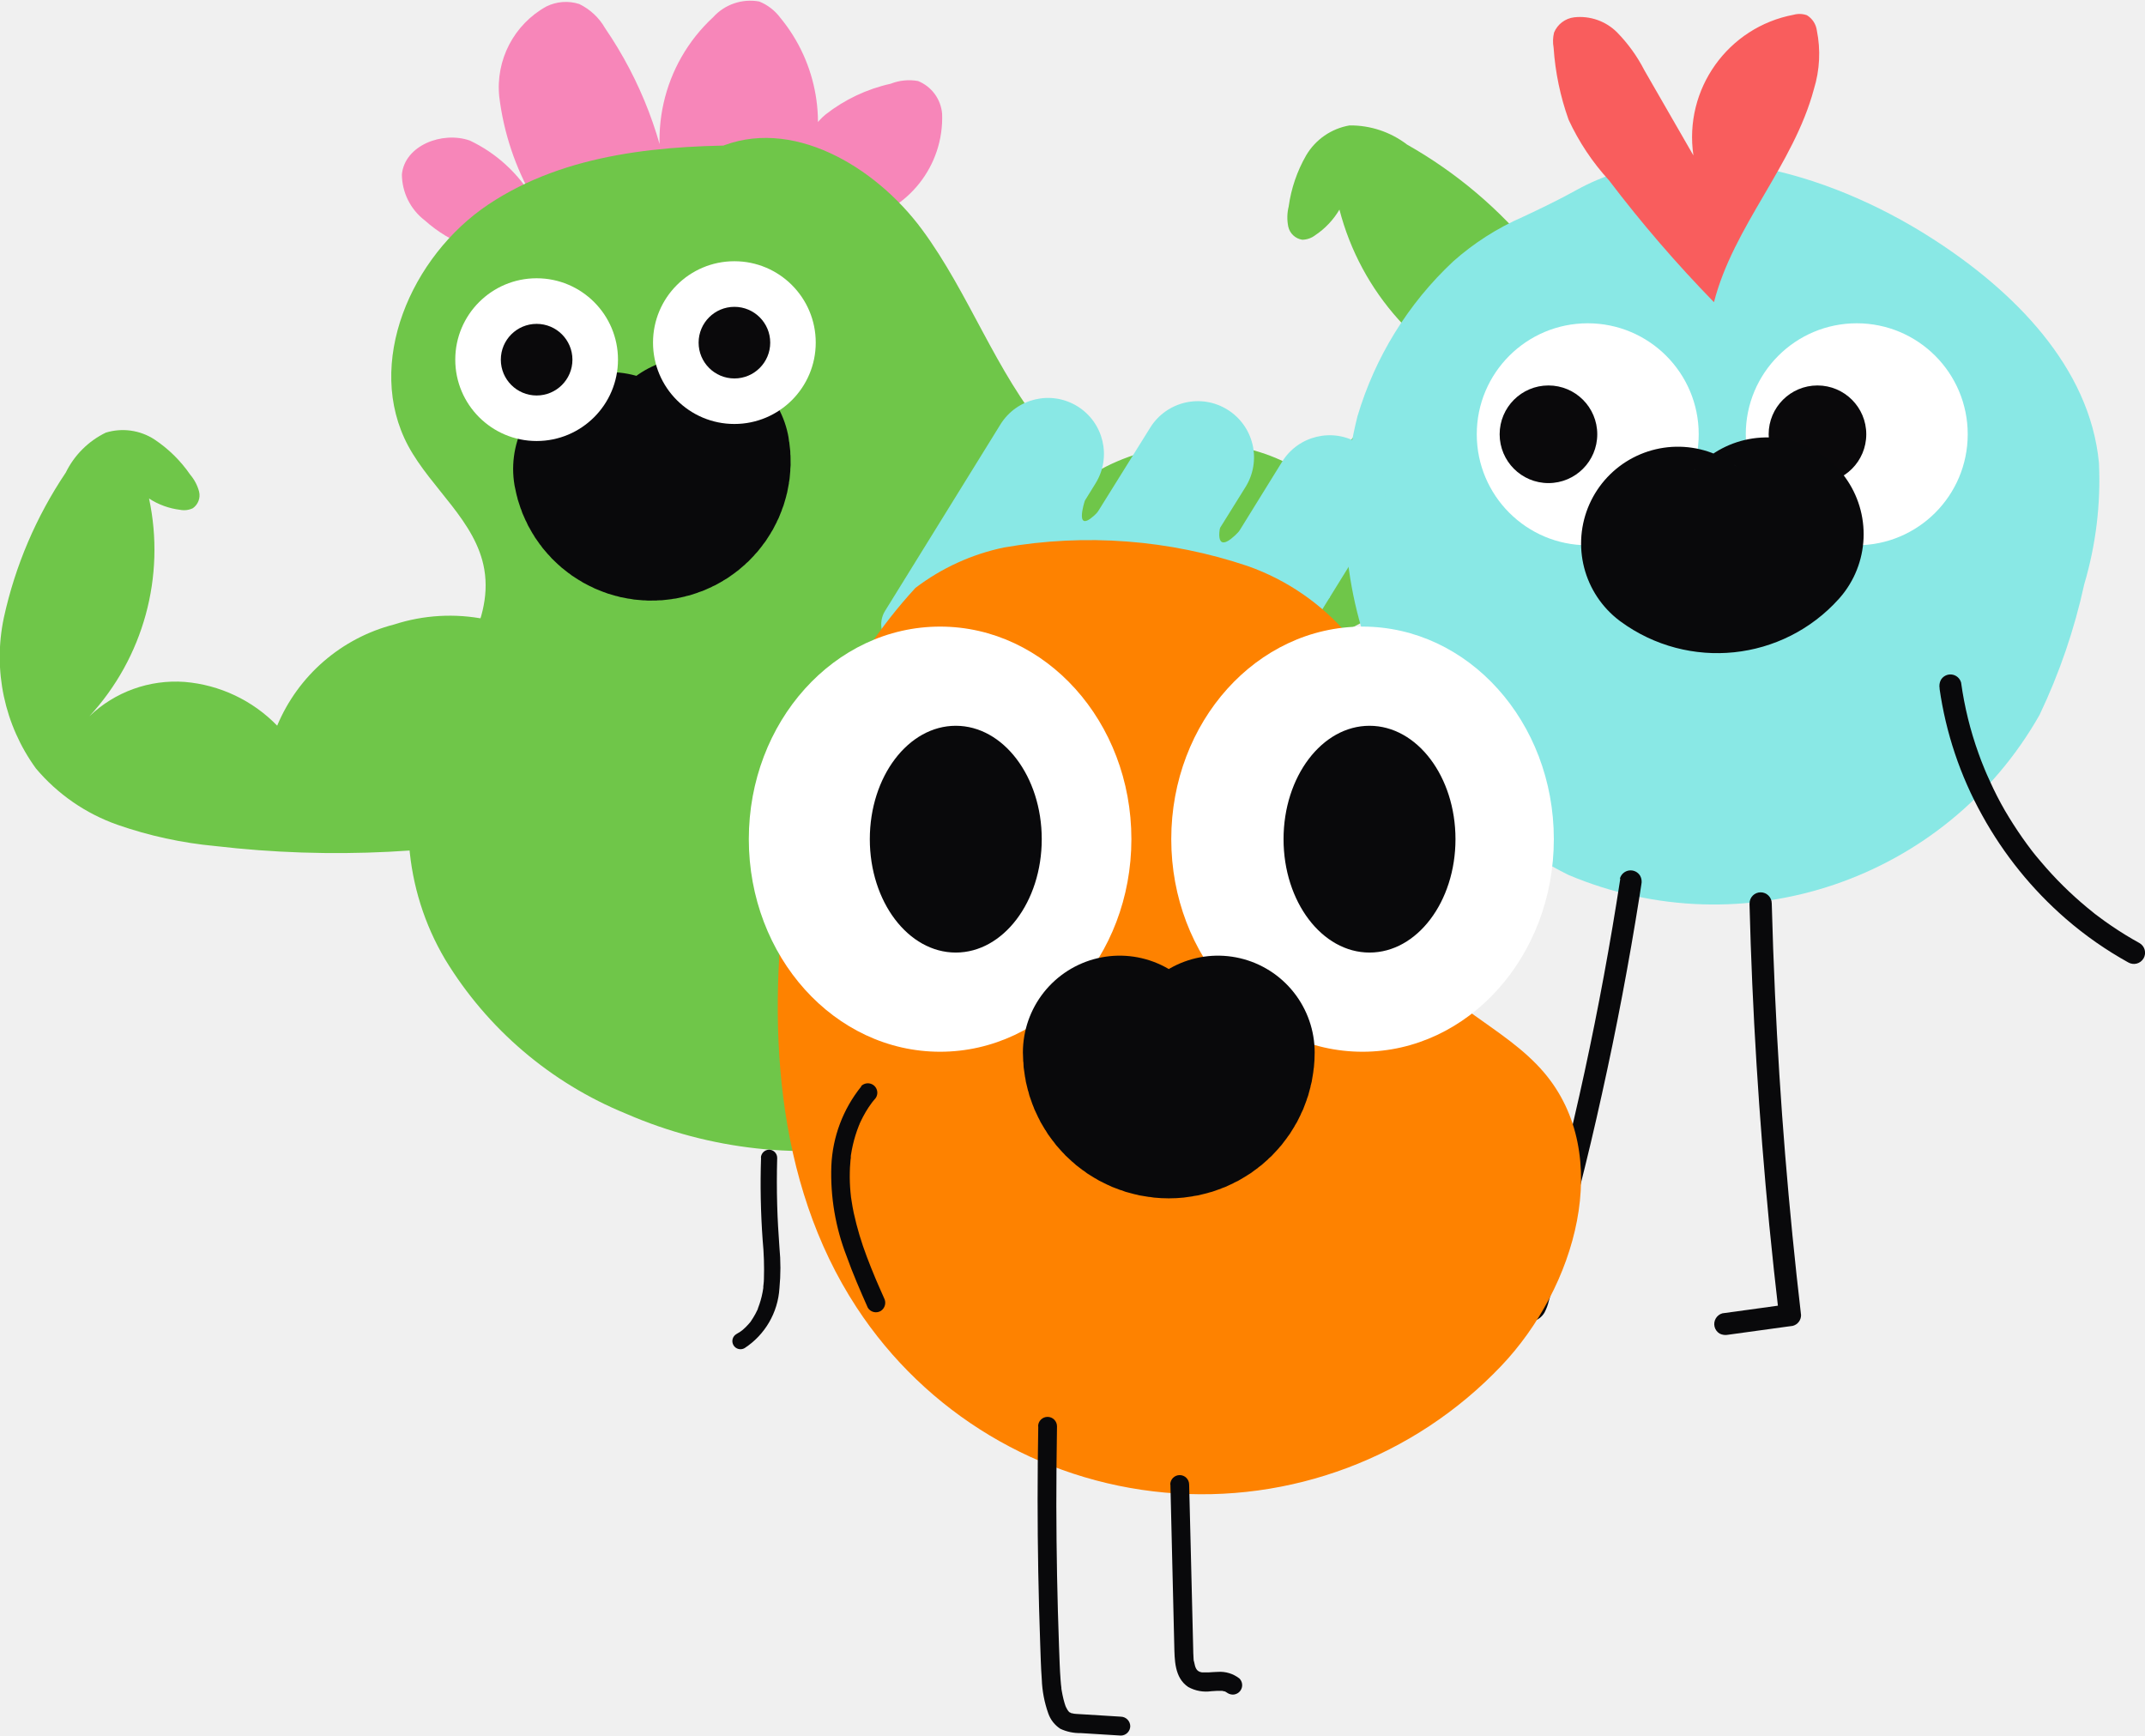
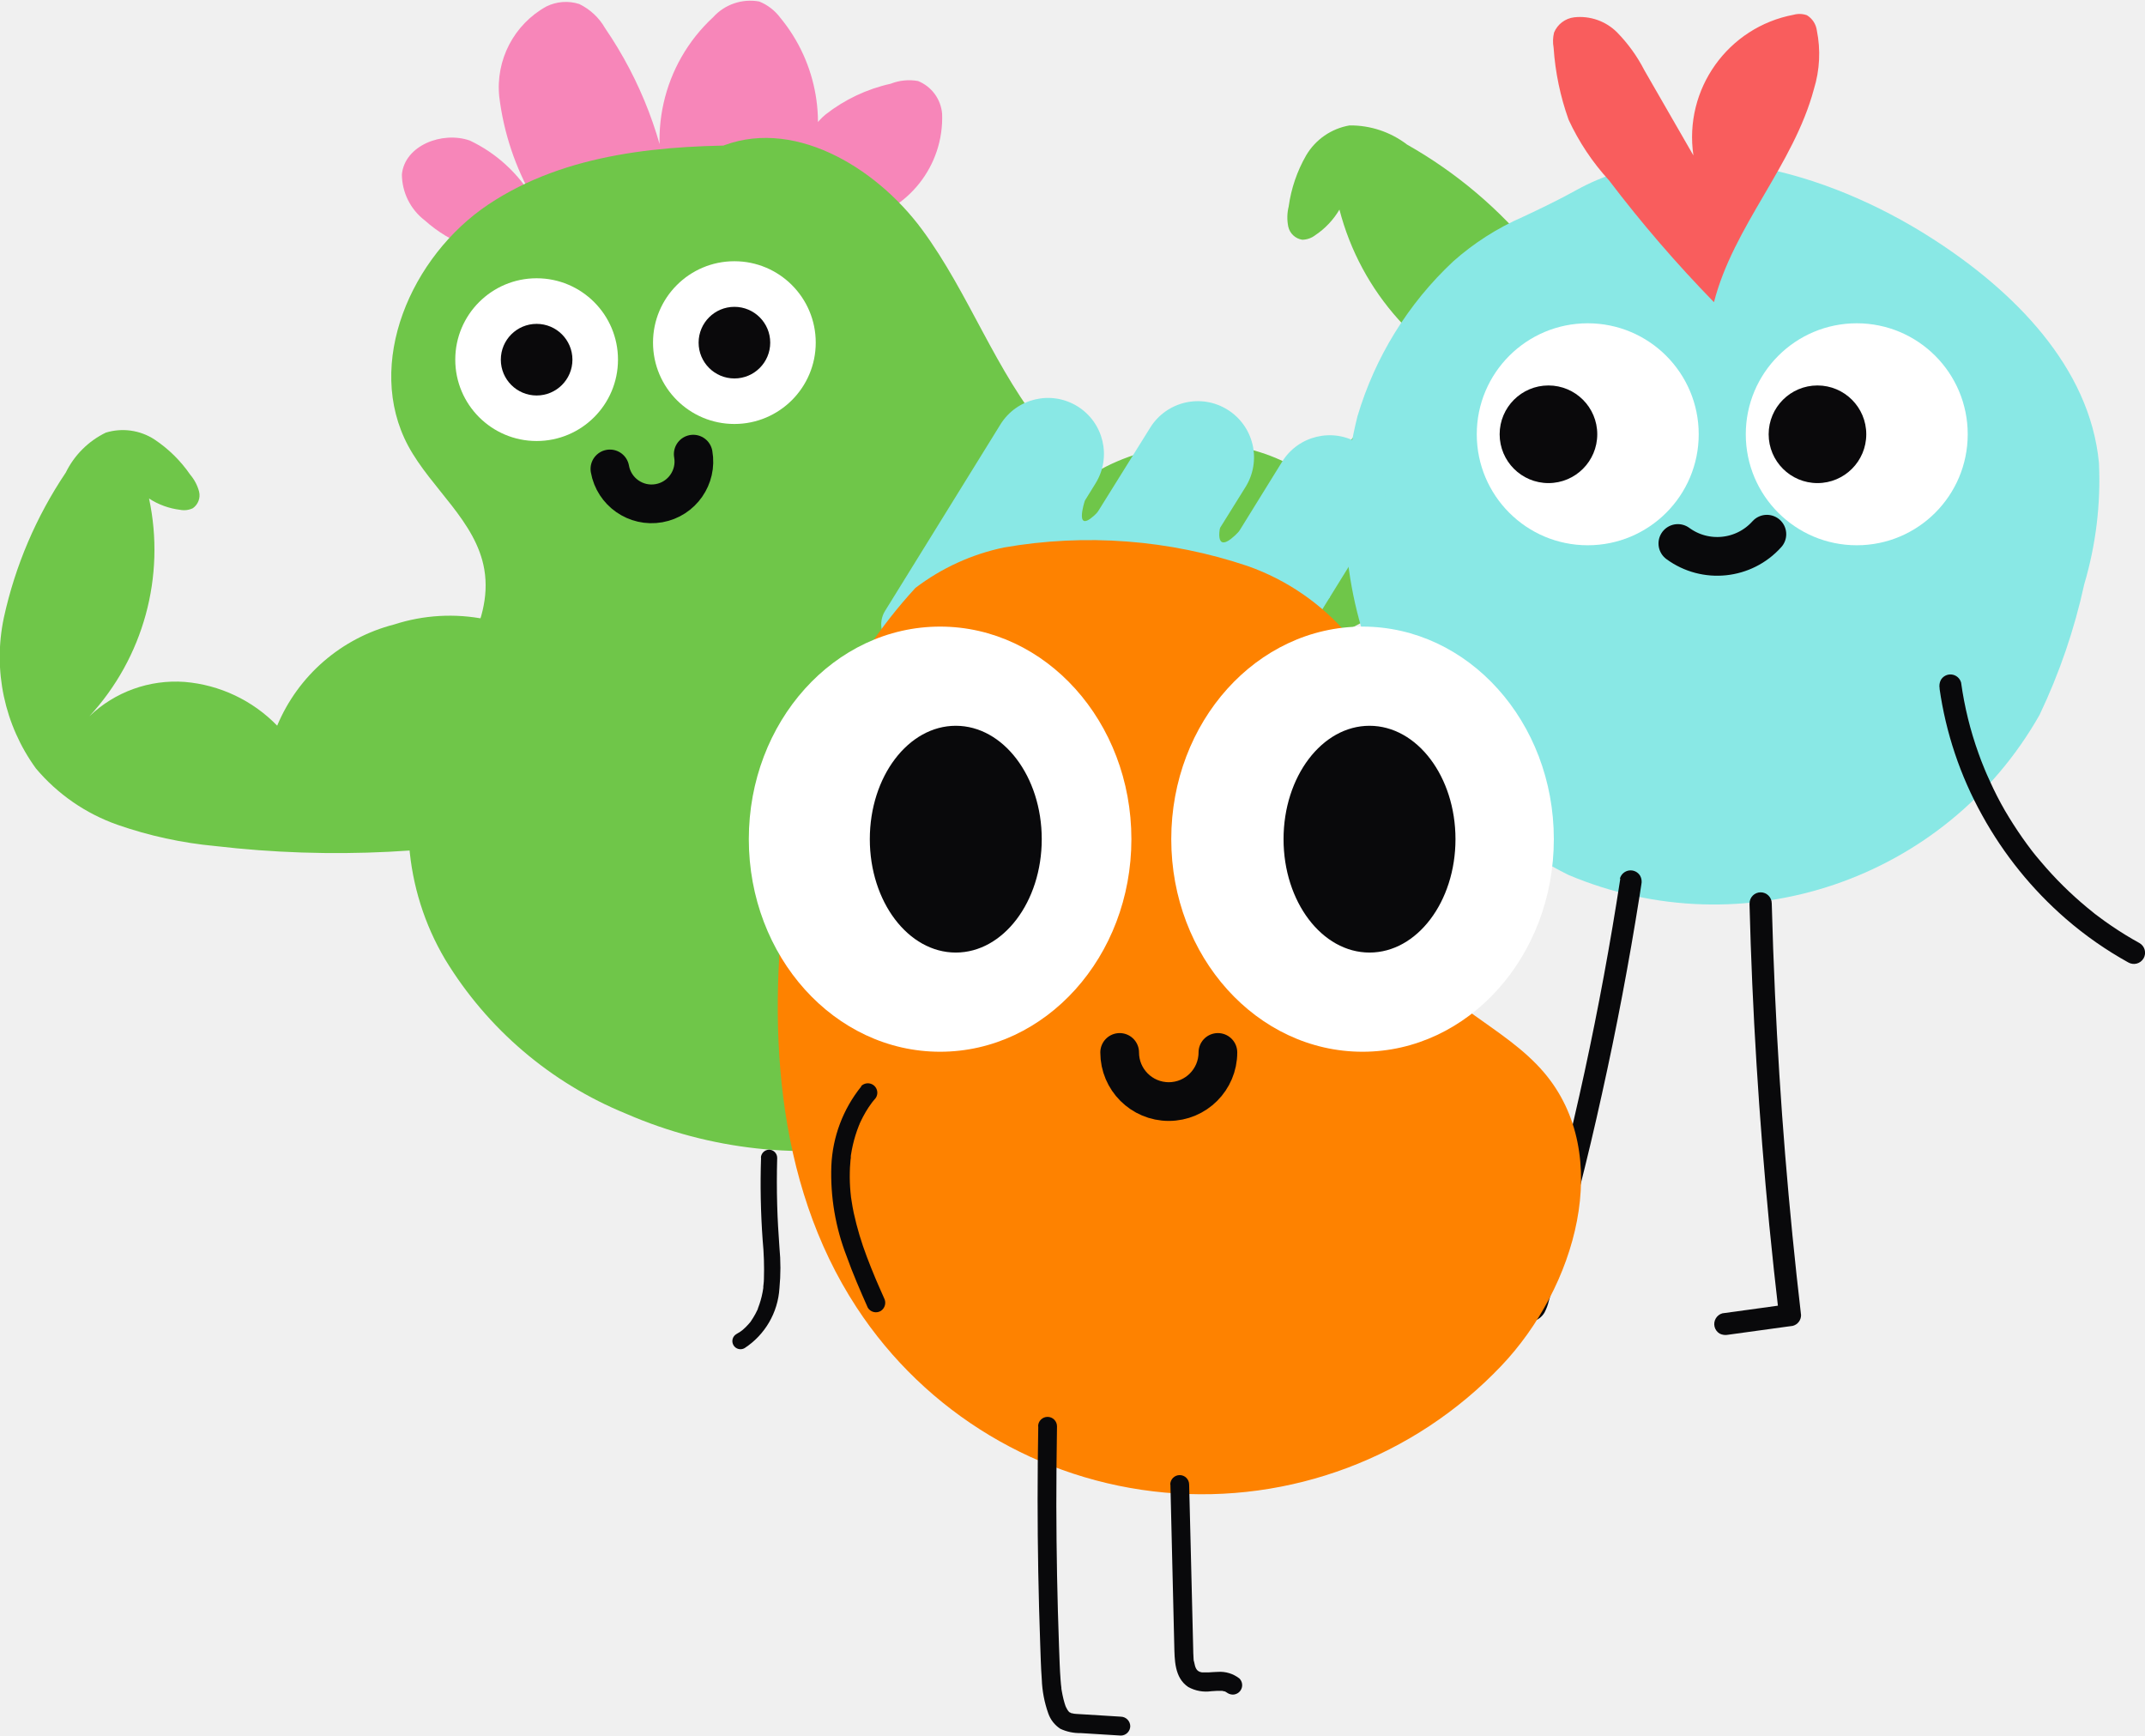
<svg xmlns="http://www.w3.org/2000/svg" id="Group_147" data-name="Group 147" width="55.417" height="44.836" viewBox="0 0 55.417 44.836">
  <g id="Laag_1" data-name="Laag 1" transform="translate(0)">
    <path id="Path_108682" data-name="Path 108682" d="M282.918,98.216a3.563,3.563,0,0,1-2.41-.909,1.508,1.508,0,0,1-.59-1.184c.07-.751,1.045-1.127,1.756-.877a3.776,3.776,0,0,1,1.641,1.506,6.99,6.99,0,0,1-.881-2.635,2.384,2.384,0,0,1,1.215-2.334,1.135,1.135,0,0,1,.852-.064,1.543,1.543,0,0,1,.667.624,10.331,10.331,0,0,1,1.72,4.5,4.314,4.314,0,0,1,1.071-4.783,1.293,1.293,0,0,1,1.192-.406,1.272,1.272,0,0,1,.543.419,4.25,4.25,0,0,1,.709,4.184,1.51,1.51,0,0,1,.463-1.686,4.2,4.2,0,0,1,1.68-.793,1.3,1.3,0,0,1,.707-.07,1,1,0,0,1,.622.846,2.731,2.731,0,0,1-2.2,2.781" transform="translate(-269.535 -91.615)" fill="#f786b9" />
    <path id="Path_108683" data-name="Path 108683" d="M282.361,184.054c-2.405-.022-4.939.188-6.94,1.523s-3.211,4.119-2.073,6.24c.6,1.11,1.753,1.946,1.965,3.188.247,1.451-.882,2.723-1.474,4.069a6.818,6.818,0,0,0,.463,6.007,9.792,9.792,0,0,0,4.673,3.984,11.629,11.629,0,0,0,12.843-2.421c3.163-3.4,3.514-9.21.457-12.706-.76-.87-1.688-1.583-2.433-2.472-1.321-1.57-2-3.587-3.217-5.236s-3.4-2.94-5.28-2.113" transform="translate(-262.801 -180.297)" fill="#6fc649" />
-     <path id="Path_108684" data-name="Path 108684" d="M421.339,395.37a1.093,1.093,0,1,1-2.153.382" transform="translate(-403.429 -383.639)" fill="none" stroke="#09090b" stroke-linecap="round" stroke-linejoin="round" stroke-width="5" />
+     <path id="Path_108684" data-name="Path 108684" d="M421.339,395.37a1.093,1.093,0,1,1-2.153.382" transform="translate(-403.429 -383.639)" fill="none" stroke="#09090b" stroke-linecap="round" stroke-linejoin="round" stroke-width="1" />
    <path id="Path_108685" data-name="Path 108685" d="M501.764,860.64a20.323,20.323,0,0,0,.041,2.124,8,8,0,0,1,.033,1.023c0,.043-.005.087-.01.13a.418.418,0,0,1-.006.055c0,.012,0,.024,0,.037,0-.02,0-.022,0,0-.011.074-.024.148-.042.221s-.034.129-.055.191c-.011.033-.023.065-.036.1l-.009.022c.012-.029,0,0,0,.009s-.008.018-.012.027a1.708,1.708,0,0,1-.108.2q-.03.049-.065.1l-.013.018c-.017.023.025-.03.006-.008s-.024.03-.039.045a1.372,1.372,0,0,1-.158.157l-.017.014c-.024.02-.016.006,0,0a.312.312,0,0,0-.047.034c-.032.022-.065.042-.1.061a.21.21,0,1,0,.212.363,1.993,1.993,0,0,0,.9-1.545,5.51,5.51,0,0,0,0-1.059c-.026-.361-.048-.722-.058-1.084q-.017-.613,0-1.227a.212.212,0,0,0-.21-.211.216.216,0,0,0-.211.211Z" transform="translate(-482.102 -830.739)" fill="#09090b" />
    <path id="Path_108686" data-name="Path 108686" d="M615.932,850.022a21.8,21.8,0,0,0,.322,2.687q.06.328.13.655a1.259,1.259,0,0,0,.138.455,2.036,2.036,0,0,0,.613.533,2.843,2.843,0,0,0,.386.21,1.017,1.017,0,0,0,.386.108.21.21,0,1,0,0-.421h-.022c-.042,0,.057.011.022,0l-.059-.014c-.021-.005-.044-.013-.066-.021l-.039-.014c-.009,0-.057-.023-.019-.007s-.008,0-.015-.007l-.042-.019-.081-.039q-.088-.045-.173-.1c-.057-.034-.113-.07-.167-.107l-.077-.053-.039-.027c-.005,0-.036-.027-.005,0l-.005,0a1.807,1.807,0,0,1-.244-.232c.042.049.009.012-.007-.013l-.016-.027c0-.009-.021-.046,0,0s0,.008,0,0-.009-.039-.014-.06l-.039-.165q-.068-.312-.128-.626t-.109-.63q-.026-.162-.049-.325c0-.025-.007-.05-.011-.074s0-.031-.006-.047-.005-.041,0,0c-.007-.053-.014-.105-.021-.158q-.091-.723-.132-1.451a.21.21,0,1,0-.421,0Z" transform="translate(-592.567 -820.534)" fill="#09090b" />
    <ellipse id="Ellipse_8" data-name="Ellipse 8" cx="2.102" cy="2.102" rx="2.102" ry="2.102" transform="translate(11.762 7.188)" fill="#fff" />
    <ellipse id="Ellipse_9" data-name="Ellipse 9" cx="0.925" cy="0.925" rx="0.925" ry="0.925" transform="translate(12.939 8.366)" fill="#0a090b" />
    <ellipse id="Ellipse_10" data-name="Ellipse 10" cx="2.102" cy="2.102" rx="2.102" ry="2.102" transform="translate(16.871 6.748)" fill="#fff" />
    <ellipse id="Ellipse_11" data-name="Ellipse 11" cx="0.925" cy="0.925" rx="0.925" ry="0.925" transform="translate(18.049 7.926)" fill="#0a090b" />
    <path id="Path_108687" data-name="Path 108687" d="M25.646,385.361a3.061,3.061,0,0,0-1.928-1.311,4.668,4.668,0,0,0-2.363.134,4.483,4.483,0,0,0-3.022,2.614,3.766,3.766,0,0,0-2.388-1.13,3.217,3.217,0,0,0-2.464.888,6.346,6.346,0,0,0,1.542-5.625,1.89,1.89,0,0,0,.8.291.524.524,0,0,0,.331-.041.407.407,0,0,0,.161-.432,1.115,1.115,0,0,0-.227-.432,3.423,3.423,0,0,0-.927-.913,1.5,1.5,0,0,0-1.257-.175,2.242,2.242,0,0,0-1.033,1.032,10.868,10.868,0,0,0-1.6,3.75,4.9,4.9,0,0,0,.829,3.892,4.866,4.866,0,0,0,2.109,1.456,10.676,10.676,0,0,0,2.528.549,26.99,26.99,0,0,0,8.91-.445" transform="translate(-11.172 -368.053)" fill="#6fc649" />
    <path id="Path_108688" data-name="Path 108688" d="M698.53,186.715a3.277,3.277,0,0,1,1.22-2.18,5,5,0,0,1,2.329-1,4.806,4.806,0,0,1,4.15,1.057,4.032,4.032,0,0,1,1.747-2.228,3.444,3.444,0,0,1,2.788-.329,6.8,6.8,0,0,1-4.174-4.653,2.027,2.027,0,0,1-.623.66.565.565,0,0,1-.337.119.439.439,0,0,1-.362-.338,1.189,1.189,0,0,1,.011-.523,3.636,3.636,0,0,1,.452-1.32,1.617,1.617,0,0,1,1.12-.772,2.4,2.4,0,0,1,1.485.494,11.639,11.639,0,0,1,3.333,2.827,4.761,4.761,0,0,1-.252,6.535,11.41,11.41,0,0,1-2.16,1.738,28.927,28.927,0,0,1-8.754,3.846" transform="translate(-671.985 -171.968)" fill="#6fc649" />
  </g>
  <g id="Laag_1-2" data-name="Laag 1" transform="translate(34.565 0.359)">
    <path id="Path_108675" data-name="Path 108675" d="M345.269,712.754q-.06.185-.13.369c-.021.053-.042.105-.064.158,0,0-.029.068-.011.025s0,.006-.007.015c-.014.033-.029.066-.044.1a7.374,7.374,0,0,1-.764,1.317c-.034.047-.068.093-.105.138s.026-.033,0,0l-.027.034-.067.084q-.119.147-.247.288a7.334,7.334,0,0,1-.616.608.289.289,0,0,0,0,.406.294.294,0,0,0,.406,0,7.592,7.592,0,0,0,1.885-2.513,8.082,8.082,0,0,0,.344-.873.289.289,0,0,0-.2-.353.293.293,0,0,0-.353.2Z" transform="translate(-343.105 -693.231)" fill="#09090b" />
    <path id="Path_108676" data-name="Path 108676" d="M349.27,420.525a8.975,8.975,0,0,0-2.472,4,10.387,10.387,0,0,0,5.447,11.846,9.667,9.667,0,0,0,12.174-4.131,15.493,15.493,0,0,0,1.156-3.379,9.456,9.456,0,0,0,.379-3.133c-.235-2.486-2.212-4.453-4.316-5.8-2.732-1.752-6.413-2.782-9.184-1.246-.451.25-.915.474-1.382.692A6.8,6.8,0,0,0,349.27,420.525Z" transform="translate(-346.292 -414.131)" fill="#89e8e5" />
    <ellipse id="Ellipse_4" data-name="Ellipse 4" cx="2.867" cy="2.867" rx="2.867" ry="2.867" transform="translate(3.588 7.992)" fill="#fff" />
    <ellipse id="Ellipse_5" data-name="Ellipse 5" cx="1.261" cy="1.261" rx="1.261" ry="1.261" transform="translate(4.179 9.598)" fill="#0a090b" />
    <ellipse id="Ellipse_6" data-name="Ellipse 6" cx="2.867" cy="2.867" rx="2.867" ry="2.867" transform="translate(10.538 7.992)" fill="#fff" />
    <ellipse id="Ellipse_7" data-name="Ellipse 7" cx="1.261" cy="1.261" rx="1.261" ry="1.261" transform="translate(11.129 9.598)" fill="#0a090b" />
-     <path id="Path_108677" data-name="Path 108677" d="M509.85,601.22a1.722,1.722,0,0,0,2.3-.24" transform="translate(-501.067 -587.54)" fill="none" stroke="#09090b" stroke-linecap="round" stroke-linejoin="round" stroke-width="5" />
+     <path id="Path_108677" data-name="Path 108677" d="M509.85,601.22a1.722,1.722,0,0,0,2.3-.24" transform="translate(-501.067 -587.54)" fill="none" stroke="#09090b" stroke-linecap="round" stroke-linejoin="round" stroke-width="1" />
    <path id="Path_108678" data-name="Path 108678" d="M406.5,766.369q-.385,2.506-.922,4.985t-1.226,4.919q-.093.332-.19.665c-.032.109-.065.217-.1.326-.018.061.033-.05,0,0-.006.012-.013.022-.02.033q.04-.05.008-.017c.011-.01.09-.044.038-.032.082-.019-.007,0-.027-.009l.035,0-.047-.008-.105-.017-.18-.031-.361-.06-.722-.121a.3.3,0,0,0-.353.2.29.29,0,0,0,.2.353l1.3.22a1.145,1.145,0,0,0,.4.024.484.484,0,0,0,.316-.232,1.235,1.235,0,0,0,.111-.3l.093-.32q.359-1.242.68-2.5t.6-2.528q.281-1.264.522-2.533t.446-2.559l.049-.316a.316.316,0,0,0-.029-.221.287.287,0,0,0-.525.068Z" transform="translate(-399.205 -744.023)" fill="#09090b" />
    <path id="Path_108679" data-name="Path 108679" d="M528.616,776.955q.053,2.077.182,4.151t.329,4.155q.115,1.165.25,2.324l.211-.277-1.672.23a.284.284,0,0,0-.171.132.287.287,0,0,0,.1.392.337.337,0,0,0,.221.029l1.671-.23a.285.285,0,0,0,.211-.277q-.241-2.064-.41-4.135t-.263-4.161q-.053-1.168-.084-2.338a.287.287,0,0,0-.574,0Z" transform="translate(-517.982 -753.972)" fill="#09090b" />
    <path id="Path_108680" data-name="Path 108680" d="M638.131,670.158a9.473,9.473,0,0,0,1.1,3.271,9.813,9.813,0,0,0,2.164,2.677,9.46,9.46,0,0,0,1.612,1.126.287.287,0,0,0,.29-.5c-.249-.137-.492-.286-.727-.447-.115-.078-.228-.158-.339-.243-.026-.02-.053-.038-.079-.06.062.053-.021-.016-.036-.028-.057-.045-.114-.091-.17-.138a9.431,9.431,0,0,1-1.192-1.18l-.133-.158-.062-.077-.025-.032-.024-.031.008.011q-.127-.166-.247-.337-.239-.342-.449-.7a8.283,8.283,0,0,1-.385-.751c-.029-.063-.058-.126-.086-.19l-.039-.091c-.006-.014-.023-.049.006.014-.011-.024-.02-.049-.03-.073-.053-.129-.105-.258-.15-.389a9.06,9.06,0,0,1-.45-1.828.286.286,0,0,0-.525-.066.34.34,0,0,0-.029.221Z" transform="translate(-622.587 -652.73)" fill="#09090b" />
    <path id="Path_108681" data-name="Path 108681" d="M452.784,353.269a33.745,33.745,0,0,1-2.709-3.144,6.134,6.134,0,0,1-1.046-1.568,6.905,6.905,0,0,1-.388-1.863.932.932,0,0,1,.012-.391.647.647,0,0,1,.521-.393,1.355,1.355,0,0,1,1.106.388,4.007,4.007,0,0,1,.706.98l1.267,2.2a3.219,3.219,0,0,1,2.59-3.634.57.57,0,0,1,.344.013.549.549,0,0,1,.255.393,3.073,3.073,0,0,1-.076,1.515C454.84,349.73,453.29,351.3,452.784,353.269Z" transform="translate(-443.068 -345.822)" fill="#f95d5d" />
  </g>
  <g id="characters_orange" transform="translate(19.346 9.735)">
    <g id="Laag_2" data-name="Laag 2" transform="translate(3.169 0)">
      <path id="Path_108729" data-name="Path 108729" d="M448.612,282.3s-.317.962.35.277,3.143.416,3.143.416-.169.794.5.09,2.341,1.711,2.341,1.711l-1.351.911-7.1-1.271.3-1.907Z" transform="translate(-443.101 -279.098)" fill="#89e8e5" />
      <path id="Path_108730" data-name="Path 108730" d="M1.446,0h0A1.446,1.446,0,0,1,2.892,1.446V7.112a.664.664,0,0,1-.664.664H.664A.664.664,0,0,1,0,7.112V1.446A1.446,1.446,0,0,1,1.446,0Z" transform="matrix(0.85, 0.526, -0.526, 0.85, 4.092, 0)" fill="#89e8e5" />
      <path id="Path_108731" data-name="Path 108731" d="M1.449,0h0A1.448,1.448,0,0,1,2.9,1.448V7.125a.665.665,0,0,1-.665.665H.665A.665.665,0,0,1,0,7.125V1.448A1.448,1.448,0,0,1,1.448,0Z" transform="matrix(0.849, 0.529, -0.529, 0.849, 7.968, 0.081)" fill="#89e8e5" />
      <path id="Path_108732" data-name="Path 108732" d="M1.446,0h0A1.446,1.446,0,0,1,2.891,1.446V7.112a.664.664,0,0,1-.664.664H.664A.664.664,0,0,1,0,7.112V1.446A1.446,1.446,0,0,1,1.446,0Z" transform="matrix(0.85, 0.526, -0.526, 0.85, 11.369, 0.964)" fill="#89e8e5" />
    </g>
    <g id="Laag_1-3" data-name="Laag 1" transform="translate(0.748 4.241)">
      <path id="Path_108733" data-name="Path 108733" d="M320.431,306.679a12.7,12.7,0,0,0-3.289,7.307c-.559,3.853-.362,8.027,1.772,11.283a10.667,10.667,0,0,0,16.649,1.51c1.932-2.029,2.924-5.449,1.108-7.583-1.019-1.2-2.73-1.761-3.459-3.154-.829-1.585-.04-3.52-.251-5.3a6.056,6.056,0,0,0-3.945-4.628,12.816,12.816,0,0,0-6.3-.479A5.7,5.7,0,0,0,320.431,306.679Z" transform="translate(-316.875 -305.468)" fill="#fe8200" />
    </g>
    <g id="Laag_3" data-name="Laag 3" transform="translate(0 6.451)">
      <ellipse id="Ellipse_24" data-name="Ellipse 24" cx="4.942" cy="5.491" rx="4.942" ry="5.491" transform="translate(10.914)" fill="#fff" />
      <ellipse id="Ellipse_25" data-name="Ellipse 25" cx="2.221" cy="2.929" rx="2.221" ry="2.929" transform="translate(13.815 2.562)" fill="#09090b" />
      <ellipse id="Ellipse_26" data-name="Ellipse 26" cx="4.942" cy="5.491" rx="4.942" ry="5.491" fill="#fff" />
      <ellipse id="Ellipse_27" data-name="Ellipse 27" cx="2.221" cy="2.929" rx="2.221" ry="2.929" transform="translate(3.126 2.562)" fill="#09090b" />
-       <path id="Path_108734" data-name="Path 108734" d="M516.448,600.15a1.269,1.269,0,1,1-2.538,0" transform="translate(-504.329 -589.15)" fill="none" stroke="#09090b" stroke-linecap="round" stroke-linejoin="round" stroke-width="5" />
+       <path id="Path_108734" data-name="Path 108734" d="M516.448,600.15a1.269,1.269,0,1,1-2.538,0" transform="translate(-504.329 -589.15)" fill="none" stroke="#09090b" stroke-linecap="round" stroke-linejoin="round" stroke-width="1" />
      <path id="Path_108735" data-name="Path 108735" d="M348.344,618.163a3.5,3.5,0,0,0-.776,2.062,5.871,5.871,0,0,0,.394,2.325c.161.452.353.892.547,1.33a.245.245,0,0,0,.334.087.252.252,0,0,0,.087-.334c-.041-.092-.082-.184-.122-.276-.018-.041-.036-.082-.054-.124l-.033-.077c-.005-.013-.036-.085-.016-.038-.076-.183-.151-.366-.22-.552a7.919,7.919,0,0,1-.338-1.132q-.031-.147-.054-.3l-.011-.072c0-.029,0,.011,0,.013,0-.013,0-.027-.005-.041-.005-.045-.01-.09-.014-.135a4.414,4.414,0,0,1-.018-.511c0-.087.007-.174.014-.26,0-.039.007-.078.012-.116a.319.319,0,0,1,0-.036c0-.012,0-.037,0,0s0,0,0-.012l.005-.035a3.567,3.567,0,0,1,.115-.5q.042-.134.095-.267a.132.132,0,0,0,.01-.025c0,.026-.014.033,0,0s.019-.045.029-.064c.02-.043.041-.085.063-.126a2.777,2.777,0,0,1,.144-.243c.026-.039.053-.078.082-.116a.132.132,0,0,0,.016-.021l-.011.014.011-.014.051-.062a.244.244,0,1,0-.345-.345Z" transform="translate(-345.436 -606.288)" fill="#09090b" />
      <path id="Path_108736" data-name="Path 108736" d="M466.637,810.652q-.034,1.878,0,3.757.017.927.05,1.855c.011.3.018.611.041.915a2.943,2.943,0,0,0,.167.878.778.778,0,0,0,.314.4,1.184,1.184,0,0,0,.524.11l1.037.064a.246.246,0,0,0,.244-.244.25.25,0,0,0-.244-.244l-.905-.056-.217-.013c-.027,0-.055-.005-.082-.007s.06.012,0,0l-.053-.011a.119.119,0,0,1-.052-.016s.052.028.009,0c-.008,0-.043-.018-.045-.027s.045.042.011.007l-.029-.029c-.026-.029,0-.02,0,0a.2.2,0,0,0-.018-.028.576.576,0,0,1-.032-.059.318.318,0,0,0-.014-.03c.029.045.009.022,0,0s-.017-.047-.024-.072c-.022-.073-.041-.148-.056-.224-.007-.034-.013-.069-.019-.1l-.007-.041c0-.009-.013-.078,0-.018-.011-.069-.016-.139-.022-.209-.024-.3-.03-.594-.042-.89q-.066-1.815-.069-3.631,0-1.023.017-2.046a.244.244,0,0,0-.488,0Z" transform="translate(-459.159 -789.985)" fill="#09090b" />
      <path id="Path_108737" data-name="Path 108737" d="M543.112,843.95l.066,2.757.033,1.373c.01.393,0,.857.362,1.1a.952.952,0,0,0,.6.108,2.223,2.223,0,0,1,.264-.008h.03c.05,0-.041-.01-.014,0s.042.008.063.014a.147.147,0,0,0,.027.009c-.008,0-.049-.025-.019-.008s.081.055.024.01a.265.265,0,0,0,.173.071.244.244,0,0,0,.173-.417.813.813,0,0,0-.555-.17c-.078,0-.157.01-.235.013-.036,0-.073,0-.109,0a.35.35,0,0,1-.061,0c-.056,0,.045.011-.009,0l-.05-.013a.135.135,0,0,0-.028-.01c.005,0,.053.028.018.007l-.045-.026c-.015-.008.017.014.019.015a.258.258,0,0,0-.028-.025c-.007-.007-.013-.016-.021-.022s.015.017.015.021a.318.318,0,0,0-.032-.05c0-.008-.029-.061-.014-.025s0,0,0-.006l-.012-.037a.968.968,0,0,1-.025-.108.235.235,0,0,0-.005-.032s.006.052,0,.025-.005-.048-.007-.072c-.007-.092-.008-.185-.01-.277l-.066-2.7-.038-1.517a.244.244,0,1,0-.488,0Z" transform="translate(-532.22 -821.788)" fill="#09090b" />
    </g>
  </g>
</svg>
